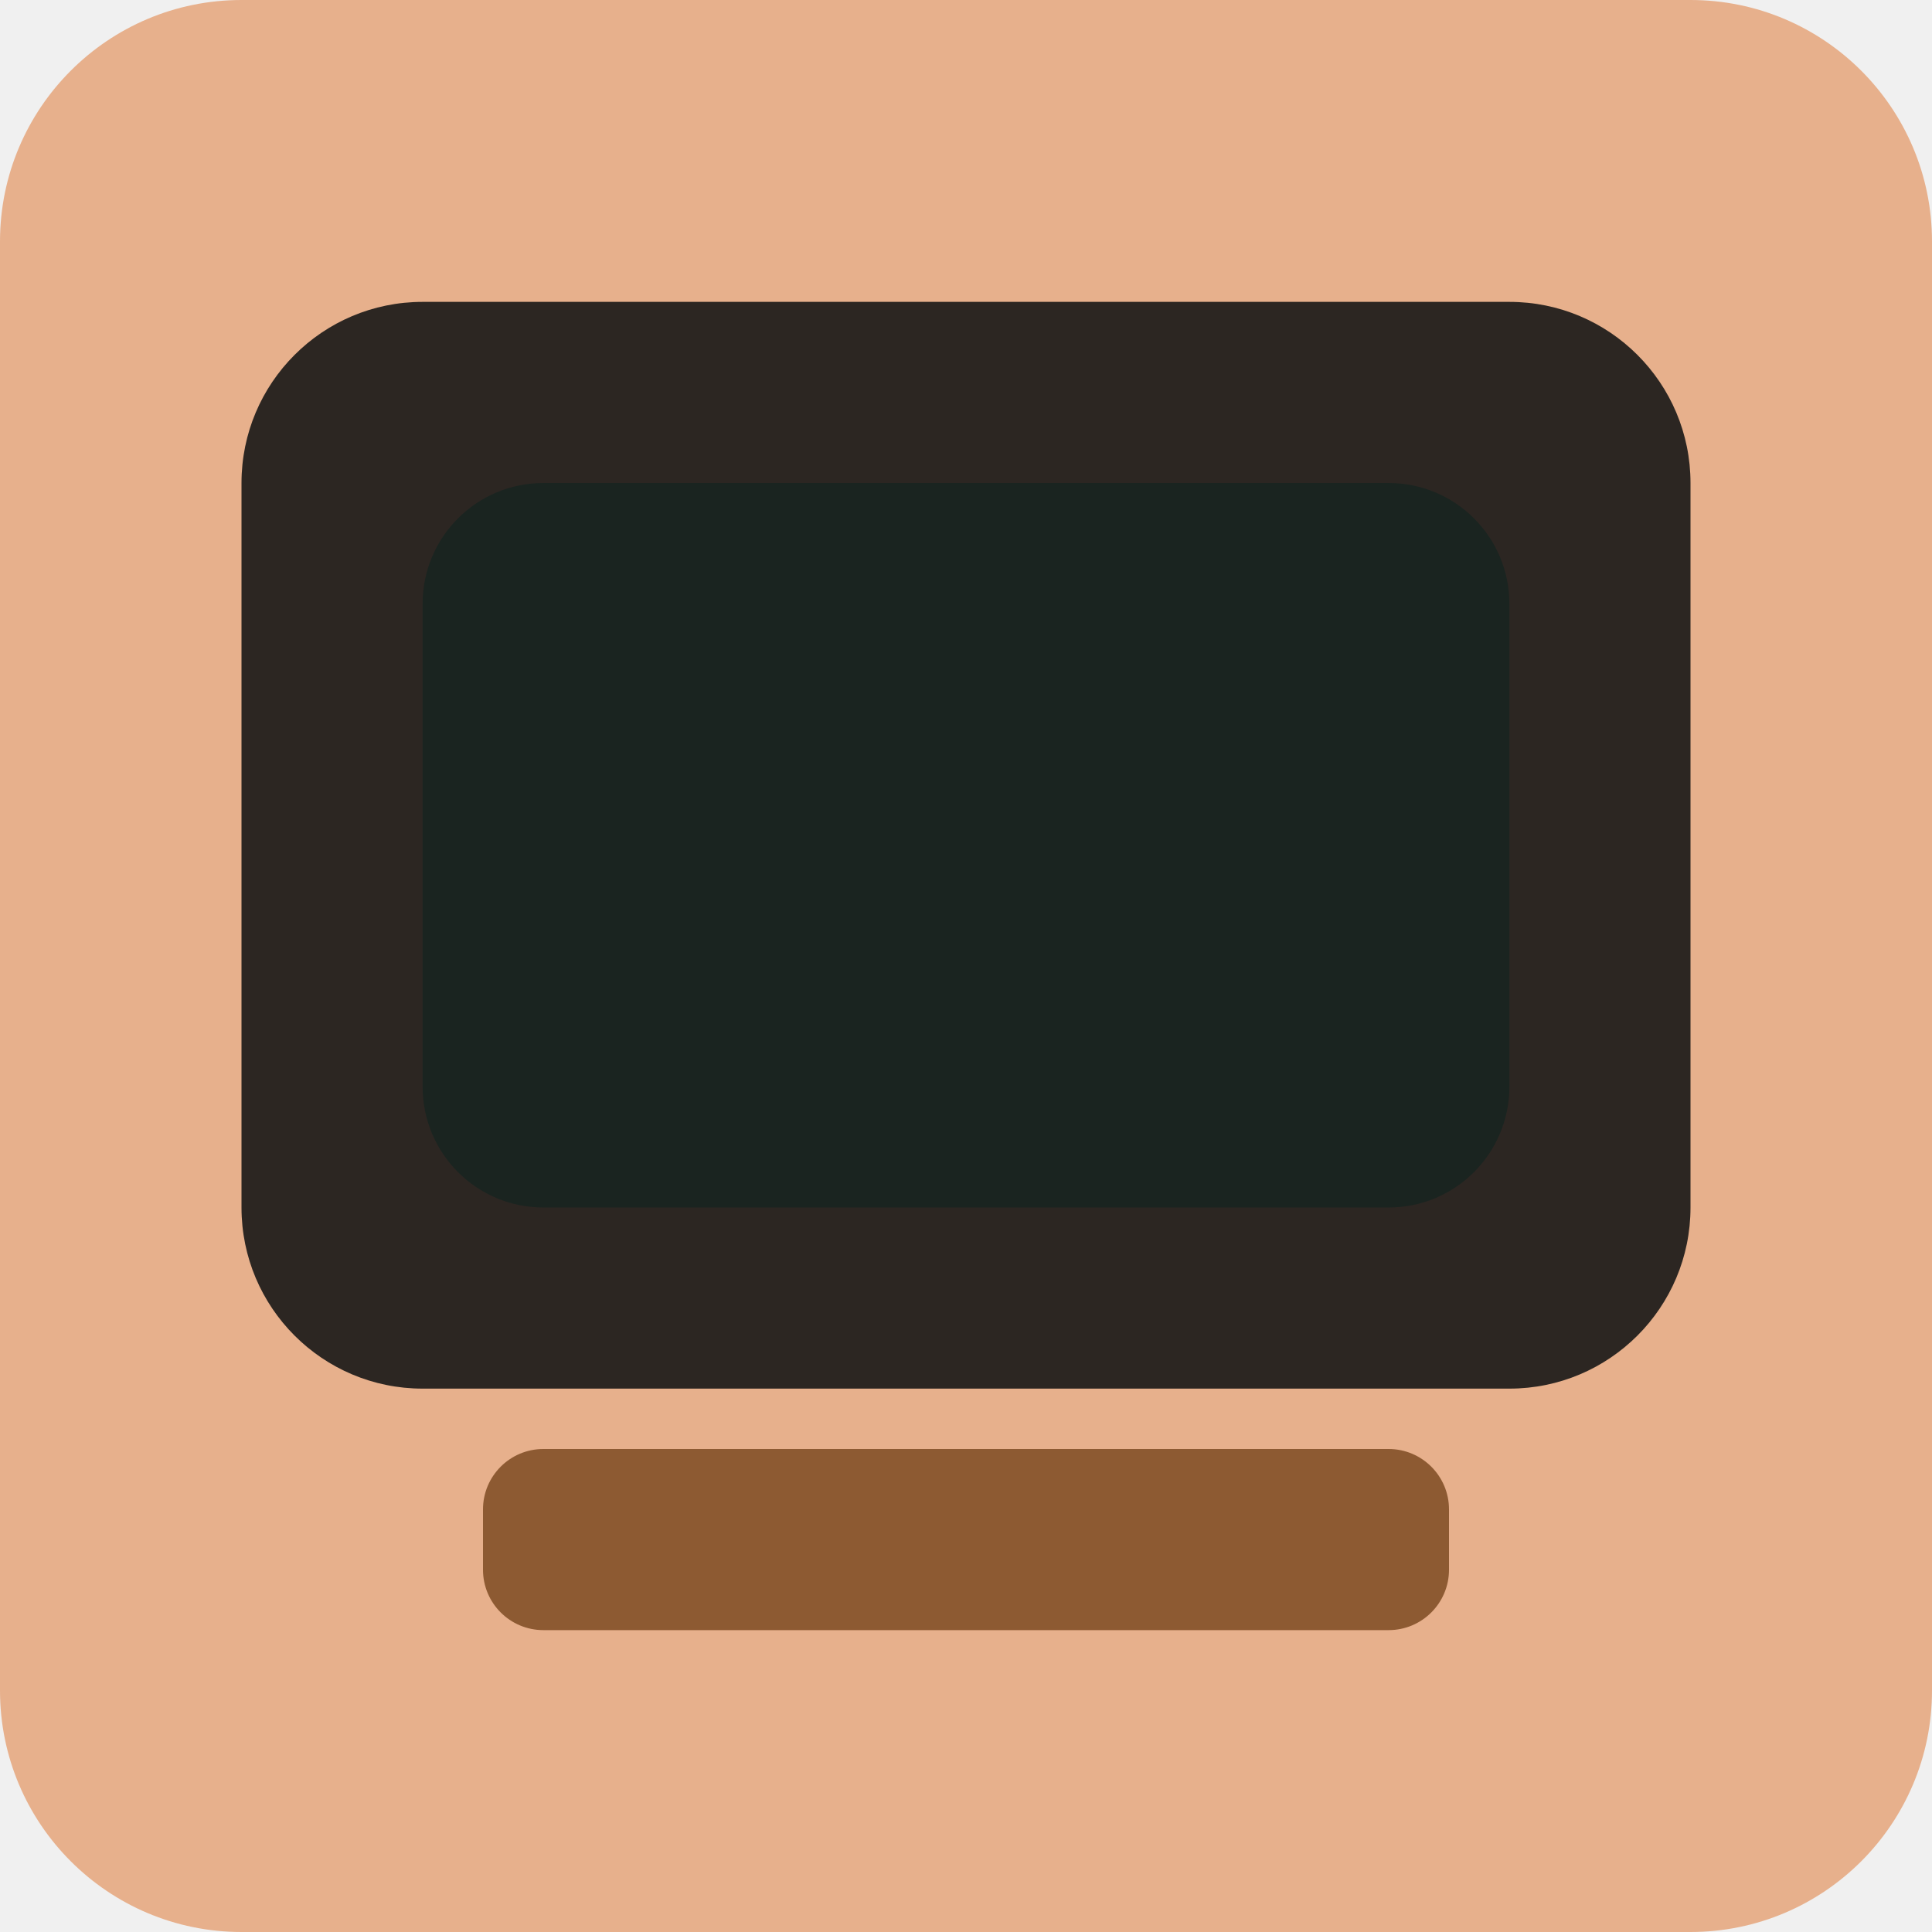
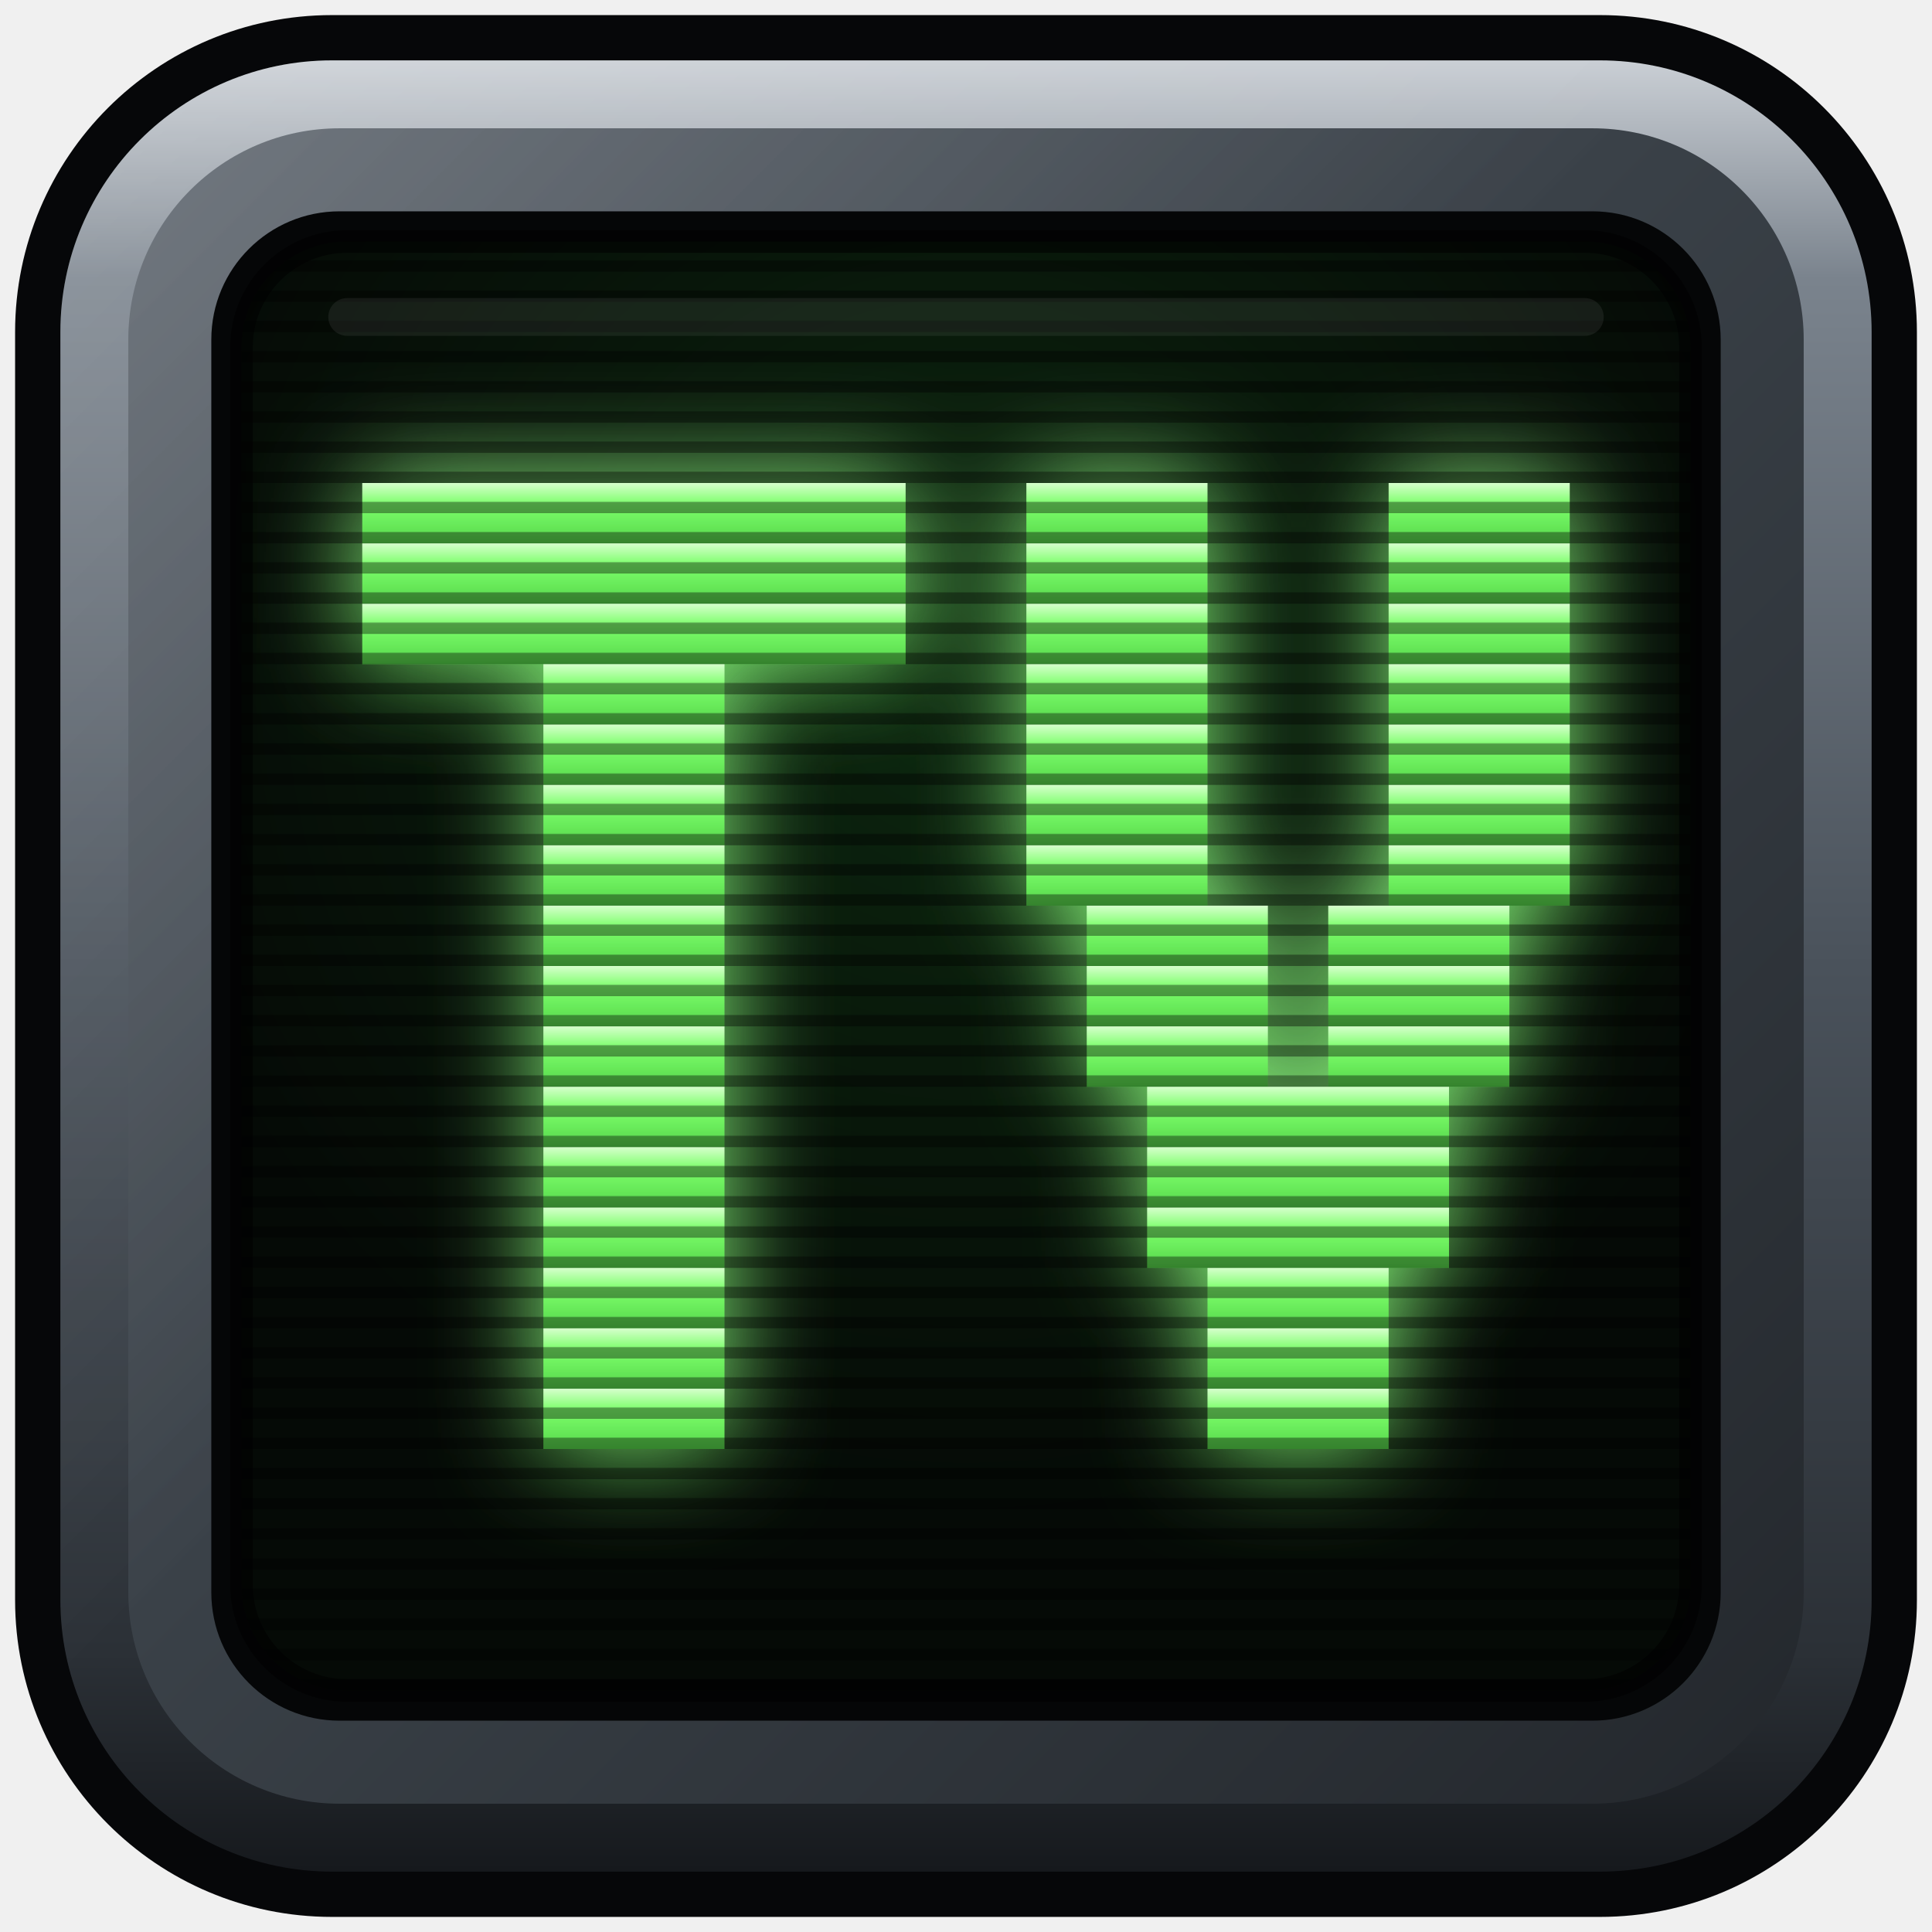
- <svg xmlns="http://www.w3.org/2000/svg" viewBox="0 0 32 32">
-   <rect width="32" height="32" rx="4" fill="#e7b08c" />
-   <rect x="4" y="5" width="24" height="18" rx="3" fill="#2c2622" />
-   <rect x="7" y="8" width="18" height="12" rx="2" fill="#1a2420" />
-   <rect x="8" y="24" width="16" height="3" rx="1" fill="#8d5a32" />
+ <svg xmlns="http://www.w3.org/2000/svg" viewBox="0 0 512 512">
+   <style>
+ /* size tiers: the SVG viewport is the rendered icon size, so these pick the hand-pixelled map */
+ .t16,.t32,.rim{display:none}
+ @media (max-width:24px){.vec{display:none}.t16{display:inline}}
+ @media (min-width:24.01px) and (max-width:48px){.vec{display:none}.t32{display:inline}}
+ /* dark tab strips: lift the shadow side of the bevel so the badge keeps its edge */
+ @media (prefers-color-scheme:dark){.pd{fill:#606871}.pn{fill:#4A525B}.po{fill:#464D55}.rim{display:inline}}
+ </style>
+   <defs>
+     <linearGradient id="bza" x1="0" y1="0" x2="0" y2="1">
+       <stop offset="0" stop-color="#C9CED4" />
+       <stop offset=".12" stop-color="#7A838D" />
+       <stop offset=".5" stop-color="#4A525B" />
+       <stop offset=".88" stop-color="#2B3036" />
+       <stop offset="1" stop-color="#16191D" />
+     </linearGradient>
+     <linearGradient id="facea" x1="0" y1="0" x2="1" y2="1">
+       <stop offset="0" stop-color="#5A626B" />
+       <stop offset=".45" stop-color="#3A4148" />
+       <stop offset="1" stop-color="#23272C" />
+     </linearGradient>
+     <radialGradient id="lcda" cx=".5" cy=".3" r=".9">
+       <stop offset="0" stop-color="#0C260F" />
+       <stop offset=".65" stop-color="#050A06" />
+     </radialGradient>
+     <linearGradient id="pha" x1="0" y1="0" x2="0" y2="1">
+       <stop offset="0" stop-color="#D6FFCC" />
+       <stop offset=".35" stop-color="#7CFF6B" />
+       <stop offset="1" stop-color="#56D64A" />
+     </linearGradient>
+     <filter id="glowa" x="-30%" y="-30%" width="160%" height="160%">
+       <feGaussianBlur stdDeviation="14" result="b" />
+       <feMerge>
+         <feMergeNode in="b" />
+         <feMergeNode in="SourceGraphic" />
+       </feMerge>
+     </filter>
+     <linearGradient id="shinea" x1="0" y1="0" x2="1" y2="1">
+       <stop offset="0" stop-color="#fff" stop-opacity=".16" />
+       <stop offset=".45" stop-color="#fff" stop-opacity="0" />
+     </linearGradient>
+     <pattern id="scana" width="8" height="8" patternUnits="userSpaceOnUse">
+       <rect y="5" width="8" height="3" fill="#000" fill-opacity=".38" />
+     </pattern>
+     <radialGradient id="reca" cx=".38" cy=".32" r=".7">
+       <stop offset="0" stop-color="#FFD9D4" />
+       <stop offset=".25" stop-color="#FF4A3D" />
+       <stop offset="1" stop-color="#9E1C17" />
+     </radialGradient>
+   </defs>
+   <g class="vec">
+     <rect x="4" y="4" width="504" height="504" rx="84" fill="#060709" />
+     <rect x="16" y="16" width="480" height="480" rx="72" fill="url(#bza)" />
+     <rect x="34" y="34" width="444" height="444" rx="56" fill="url(#facea)" />
+     <rect x="16" y="16" width="480" height="480" rx="72" fill="url(#shinea)" />
+     <g transform="translate(0.0 0.0) scale(1.0)">
+       <rect x="56" y="56" width="400" height="400" rx="34" fill="#050607" />
+       <rect x="64" y="64" width="384" height="384" rx="28" fill="url(#lcda)" />
+       <g fill="url(#pha)" filter="url(#glowa)">
+         <rect x="96" y="128" width="144" height="16" />
+         <rect x="272" y="128" width="48" height="16" />
+         <rect x="368" y="128" width="48" height="16" />
+         <rect x="96" y="144" width="144" height="16" />
+         <rect x="272" y="144" width="48" height="16" />
+         <rect x="368" y="144" width="48" height="16" />
+         <rect x="96" y="160" width="144" height="16" />
+         <rect x="272" y="160" width="48" height="16" />
+         <rect x="368" y="160" width="48" height="16" />
+         <rect x="144" y="176" width="48" height="16" />
+         <rect x="272" y="176" width="48" height="16" />
+         <rect x="368" y="176" width="48" height="16" />
+         <rect x="144" y="192" width="48" height="16" />
+         <rect x="272" y="192" width="48" height="16" />
+         <rect x="368" y="192" width="48" height="16" />
+         <rect x="144" y="208" width="48" height="16" />
+         <rect x="272" y="208" width="48" height="16" />
+         <rect x="368" y="208" width="48" height="16" />
+         <rect x="144" y="224" width="48" height="16" />
+         <rect x="272" y="224" width="48" height="16" />
+         <rect x="368" y="224" width="48" height="16" />
+         <rect x="144" y="240" width="48" height="16" />
+         <rect x="288" y="240" width="48" height="16" />
+         <rect x="352" y="240" width="48" height="16" />
+         <rect x="144" y="256" width="48" height="16" />
+         <rect x="288" y="256" width="48" height="16" />
+         <rect x="352" y="256" width="48" height="16" />
+         <rect x="144" y="272" width="48" height="16" />
+         <rect x="288" y="272" width="48" height="16" />
+         <rect x="352" y="272" width="48" height="16" />
+         <rect x="144" y="288" width="48" height="16" />
+         <rect x="304" y="288" width="80" height="16" />
+         <rect x="144" y="304" width="48" height="16" />
+         <rect x="304" y="304" width="80" height="16" />
+         <rect x="144" y="320" width="48" height="16" />
+         <rect x="304" y="320" width="80" height="16" />
+         <rect x="144" y="336" width="48" height="16" />
+         <rect x="320" y="336" width="48" height="16" />
+         <rect x="144" y="352" width="48" height="16" />
+         <rect x="320" y="352" width="48" height="16" />
+         <rect x="144" y="368" width="48" height="16" />
+         <rect x="320" y="368" width="48" height="16" />
+       </g>
+       <g fill="#E33" />
+       <rect x="64" y="64" width="384" height="384" rx="28" fill="url(#scana)" />
+       <rect x="64" y="64" width="384" height="384" rx="28" fill="none" stroke="#000" stroke-opacity=".6" stroke-width="6" />
+       <path d="M92 84h328" stroke="#fff" stroke-opacity=".07" stroke-width="10" stroke-linecap="round" />
+     </g>
+     <rect class="rim" x="5" y="5" width="502" height="502" rx="83" fill="none" stroke="#8A939D" stroke-width="6" />
+   </g>
+   <svg class="t16" viewBox="0 0 16 16" width="512" height="512" shape-rendering="crispEdges">
+     <path class="pl" fill="#767E87" d="M1 0h14v1h-14zM0 1h1v1h-1zM0 2h1v1h-1zM0 3h1v1h-1zM0 4h1v1h-1zM0 5h1v1h-1zM0 6h1v1h-1zM0 7h1v1h-1zM0 8h1v1h-1zM0 9h1v1h-1zM0 10h1v1h-1zM0 11h1v1h-1zM0 12h1v1h-1zM0 13h1v1h-1zM0 14h1v1h-1z" />
+     <path class="pn" fill="#343A41" d="M1 1h1v1h-1zM14 1h1v1h-1zM1 14h1v1h-1zM14 14h1v1h-1z" />
+     <path class="pk" fill="#050A06" d="M2 1h12v1h-12zM1 2h14v1h-14zM1 3h1v1h-1zM8 3h1v1h-1zM11 3h1v1h-1zM14 3h1v1h-1zM1 6h1v1h-1zM1 7h2v1h-2zM7 7h1v1h-1zM1 8h2v1h-2zM7 8h1v1h-1zM1 9h2v1h-2zM7 9h2v1h-2zM14 9h1v1h-1zM1 10h2v1h-2zM7 10h2v1h-2zM14 10h1v1h-1zM1 11h2v1h-2zM7 11h3v1h-3zM13 11h2v1h-2zM1 12h3v1h-3zM6 12h5v1h-5zM12 12h3v1h-3zM1 13h14v1h-14zM2 14h12v1h-12z" />
+     <path class="pd" fill="#1E2226" d="M15 1h1v1h-1zM15 2h1v1h-1zM15 3h1v1h-1zM15 4h1v1h-1zM15 5h1v1h-1zM15 6h1v1h-1zM15 7h1v1h-1zM15 8h1v1h-1zM15 9h1v1h-1zM15 10h1v1h-1zM15 11h1v1h-1zM15 12h1v1h-1zM15 13h1v1h-1zM15 14h1v1h-1zM1 15h14v1h-14z" />
+     <path class="pE" fill="#0C260F" d="M2 3h6v1h-6zM9 3h2v1h-2zM12 3h2v1h-2zM1 4h1v1h-1zM8 4h1v1h-1zM11 4h1v1h-1zM14 4h1v1h-1zM1 5h1v1h-1zM8 5h1v1h-1zM11 5h1v1h-1zM14 5h1v1h-1zM2 6h2v1h-2zM6 6h3v1h-3zM11 6h1v1h-1zM14 6h1v1h-1zM3 7h1v1h-1zM6 7h1v1h-1zM8 7h1v1h-1zM11 7h1v1h-1zM14 7h1v1h-1zM3 8h1v1h-1zM6 8h1v1h-1zM8 8h1v1h-1zM11 8h1v1h-1zM14 8h1v1h-1zM3 9h1v1h-1zM6 9h1v1h-1zM9 9h1v1h-1zM13 9h1v1h-1zM3 10h1v1h-1zM6 10h1v1h-1zM9 10h1v1h-1zM13 10h1v1h-1zM3 11h1v1h-1zM6 11h1v1h-1zM10 11h1v1h-1zM12 11h1v1h-1zM4 12h2v1h-2zM11 12h1v1h-1z" />
+     <path class="pg" fill="#7CFF6B" d="M2 4h6v1h-6zM9 4h2v1h-2zM12 4h2v1h-2zM2 5h6v1h-6zM9 5h2v1h-2zM12 5h2v1h-2zM4 6h2v1h-2zM9 6h2v1h-2zM12 6h2v1h-2zM4 7h2v1h-2zM9 7h2v1h-2zM12 7h2v1h-2zM4 8h2v1h-2zM9 8h2v1h-2zM12 8h2v1h-2zM4 9h2v1h-2zM10 9h3v1h-3zM4 10h2v1h-2zM10 10h3v1h-3zM4 11h2v1h-2zM11 11h1v1h-1z" />
+   </svg>
+   <svg class="t32" viewBox="0 0 32 32" width="512" height="512" shape-rendering="crispEdges">
+     <path class="po" fill="#060709" d="M1 0h30v1h-30zM0 1h2v1h-2zM30 1h2v1h-2zM0 2h1v1h-1zM31 2h1v1h-1zM0 3h1v1h-1zM3 3h26v1h-26zM31 3h1v1h-1zM0 4h1v1h-1zM3 4h1v1h-1zM28 4h1v1h-1zM31 4h1v1h-1zM0 5h1v1h-1zM3 5h1v1h-1zM28 5h1v1h-1zM31 5h1v1h-1zM0 6h1v1h-1zM3 6h1v1h-1zM28 6h1v1h-1zM31 6h1v1h-1zM0 7h1v1h-1zM3 7h1v1h-1zM28 7h1v1h-1zM31 7h1v1h-1zM0 8h1v1h-1zM3 8h1v1h-1zM28 8h1v1h-1zM31 8h1v1h-1zM0 9h1v1h-1zM3 9h1v1h-1zM28 9h1v1h-1zM31 9h1v1h-1zM0 10h1v1h-1zM3 10h1v1h-1zM28 10h1v1h-1zM31 10h1v1h-1zM0 11h1v1h-1zM3 11h1v1h-1zM28 11h1v1h-1zM31 11h1v1h-1zM0 12h1v1h-1zM3 12h1v1h-1zM28 12h1v1h-1zM31 12h1v1h-1zM0 13h1v1h-1zM3 13h1v1h-1zM28 13h1v1h-1zM31 13h1v1h-1zM0 14h1v1h-1zM3 14h1v1h-1zM28 14h1v1h-1zM31 14h1v1h-1zM0 15h1v1h-1zM3 15h1v1h-1zM28 15h1v1h-1zM31 15h1v1h-1zM0 16h1v1h-1zM3 16h1v1h-1zM28 16h1v1h-1zM31 16h1v1h-1zM0 17h1v1h-1zM3 17h1v1h-1zM28 17h1v1h-1zM31 17h1v1h-1zM0 18h1v1h-1zM3 18h1v1h-1zM28 18h1v1h-1zM31 18h1v1h-1zM0 19h1v1h-1zM3 19h1v1h-1zM28 19h1v1h-1zM31 19h1v1h-1zM0 20h1v1h-1zM3 20h1v1h-1zM28 20h1v1h-1zM31 20h1v1h-1zM0 21h1v1h-1zM3 21h1v1h-1zM28 21h1v1h-1zM31 21h1v1h-1zM0 22h1v1h-1zM3 22h1v1h-1zM28 22h1v1h-1zM31 22h1v1h-1zM0 23h1v1h-1zM3 23h1v1h-1zM28 23h1v1h-1zM31 23h1v1h-1zM0 24h1v1h-1zM3 24h1v1h-1zM28 24h1v1h-1zM31 24h1v1h-1zM0 25h1v1h-1zM3 25h1v1h-1zM28 25h1v1h-1zM31 25h1v1h-1zM0 26h1v1h-1zM3 26h1v1h-1zM28 26h1v1h-1zM31 26h1v1h-1zM0 27h1v1h-1zM3 27h1v1h-1zM28 27h1v1h-1zM31 27h1v1h-1zM0 28h1v1h-1zM3 28h26v1h-26zM31 28h1v1h-1zM0 29h1v1h-1zM31 29h1v1h-1zM0 30h2v1h-2zM30 30h2v1h-2zM1 31h30v1h-30z" />
+     <path class="ph" fill="#B8BEC6" d="M2 1h28v1h-28zM1 2h1v1h-1zM1 3h1v1h-1zM1 4h1v1h-1zM1 5h1v1h-1zM1 6h1v1h-1zM1 7h1v1h-1zM1 8h1v1h-1zM1 9h1v1h-1zM1 10h1v1h-1zM1 11h1v1h-1zM1 12h1v1h-1zM1 13h1v1h-1zM1 14h1v1h-1zM1 15h1v1h-1zM1 16h1v1h-1zM1 17h1v1h-1zM1 18h1v1h-1zM1 19h1v1h-1zM1 20h1v1h-1zM1 21h1v1h-1zM1 22h1v1h-1zM1 23h1v1h-1zM1 24h1v1h-1zM1 25h1v1h-1zM1 26h1v1h-1zM1 27h1v1h-1zM1 28h1v1h-1zM1 29h1v1h-1z" />
+     <path class="pl" fill="#767E87" d="M2 2h27v1h-27zM2 3h1v1h-1zM2 4h1v1h-1zM2 5h1v1h-1zM2 6h1v1h-1zM2 7h1v1h-1zM2 8h1v1h-1zM2 9h1v1h-1zM2 10h1v1h-1zM2 11h1v1h-1zM2 12h1v1h-1zM2 13h1v1h-1zM2 14h1v1h-1zM2 15h1v1h-1zM2 16h1v1h-1zM2 17h1v1h-1zM2 18h1v1h-1zM2 19h1v1h-1zM2 20h1v1h-1zM2 21h1v1h-1zM2 22h1v1h-1zM2 23h1v1h-1zM2 24h1v1h-1zM2 25h1v1h-1zM2 26h1v1h-1zM2 27h1v1h-1zM2 28h1v1h-1z" />
+     <path class="pn" fill="#343A41" d="M29 2h1v1h-1zM29 3h1v1h-1zM29 4h1v1h-1zM29 5h1v1h-1zM29 6h1v1h-1zM29 7h1v1h-1zM29 8h1v1h-1zM29 9h1v1h-1zM29 10h1v1h-1zM29 11h1v1h-1zM29 12h1v1h-1zM29 13h1v1h-1zM29 14h1v1h-1zM29 15h1v1h-1zM29 16h1v1h-1zM29 17h1v1h-1zM29 18h1v1h-1zM29 19h1v1h-1zM29 20h1v1h-1zM29 21h1v1h-1zM29 22h1v1h-1zM29 23h1v1h-1zM29 24h1v1h-1zM29 25h1v1h-1zM29 26h1v1h-1zM29 27h1v1h-1zM29 28h1v1h-1zM2 29h28v1h-28z" />
+     <path class="pd" fill="#1E2226" d="M30 2h1v1h-1zM30 3h1v1h-1zM30 4h1v1h-1zM30 5h1v1h-1zM30 6h1v1h-1zM30 7h1v1h-1zM30 8h1v1h-1zM30 9h1v1h-1zM30 10h1v1h-1zM30 11h1v1h-1zM30 12h1v1h-1zM30 13h1v1h-1zM30 14h1v1h-1zM30 15h1v1h-1zM30 16h1v1h-1zM30 17h1v1h-1zM30 18h1v1h-1zM30 19h1v1h-1zM30 20h1v1h-1zM30 21h1v1h-1zM30 22h1v1h-1zM30 23h1v1h-1zM30 24h1v1h-1zM30 25h1v1h-1zM30 26h1v1h-1zM30 27h1v1h-1zM30 28h1v1h-1zM30 29h1v1h-1zM2 30h28v1h-28z" />
+     <path class="pk" fill="#050A06" d="M4 4h24v1h-24zM4 5h24v1h-24zM4 6h24v1h-24zM4 7h2v1h-2zM15 7h2v1h-2zM20 7h3v1h-3zM26 7h2v1h-2zM4 8h1v1h-1zM21 8h1v1h-1zM27 8h1v1h-1zM4 9h1v1h-1zM21 9h1v1h-1zM27 9h1v1h-1zM4 10h1v1h-1zM21 10h1v1h-1zM27 10h1v1h-1zM4 11h2v1h-2zM15 11h1v1h-1zM21 11h1v1h-1zM27 11h1v1h-1zM4 12h4v1h-4zM13 12h3v1h-3zM21 12h1v1h-1zM27 12h1v1h-1zM4 13h4v1h-4zM13 13h3v1h-3zM21 13h1v1h-1zM27 13h1v1h-1zM4 14h4v1h-4zM13 14h3v1h-3zM21 14h1v1h-1zM27 14h1v1h-1zM4 15h4v1h-4zM13 15h4v1h-4zM26 15h2v1h-2zM4 16h4v1h-4zM13 16h4v1h-4zM26 16h2v1h-2zM4 17h4v1h-4zM13 17h4v1h-4zM26 17h2v1h-2zM4 18h4v1h-4zM13 18h5v1h-5zM25 18h3v1h-3zM4 19h4v1h-4zM13 19h5v1h-5zM25 19h3v1h-3zM4 20h4v1h-4zM13 20h5v1h-5zM25 20h3v1h-3zM4 21h4v1h-4zM13 21h6v1h-6zM24 21h4v1h-4zM4 22h4v1h-4zM13 22h6v1h-6zM24 22h4v1h-4zM4 23h4v1h-4zM13 23h6v1h-6zM24 23h4v1h-4zM4 24h5v1h-5zM12 24h8v1h-8zM23 24h5v1h-5zM4 25h24v1h-24zM4 26h24v1h-24zM4 27h24v1h-24z" />
+     <path class="pe" fill="#16401A" d="M6 7h9v1h-9zM17 7h3v1h-3zM23 7h3v1h-3zM5 8h1v1h-1zM15 8h2v1h-2zM20 8h1v1h-1zM22 8h1v1h-1zM26 8h1v1h-1zM5 9h1v1h-1zM15 9h2v1h-2zM20 9h1v1h-1zM22 9h1v1h-1zM26 9h1v1h-1zM5 10h1v1h-1zM15 10h2v1h-2zM20 10h1v1h-1zM22 10h1v1h-1zM26 10h1v1h-1zM6 11h3v1h-3zM12 11h3v1h-3zM16 11h1v1h-1zM20 11h1v1h-1zM22 11h1v1h-1zM26 11h1v1h-1zM8 12h1v1h-1zM12 12h1v1h-1zM16 12h1v1h-1zM20 12h1v1h-1zM22 12h1v1h-1zM26 12h1v1h-1zM8 13h1v1h-1zM12 13h1v1h-1zM16 13h1v1h-1zM20 13h1v1h-1zM22 13h1v1h-1zM26 13h1v1h-1zM8 14h1v1h-1zM12 14h1v1h-1zM16 14h1v1h-1zM20 14h1v1h-1zM22 14h1v1h-1zM26 14h1v1h-1zM8 15h1v1h-1zM12 15h1v1h-1zM17 15h1v1h-1zM21 15h1v1h-1zM25 15h1v1h-1zM8 16h1v1h-1zM12 16h1v1h-1zM17 16h1v1h-1zM21 16h1v1h-1zM25 16h1v1h-1zM8 17h1v1h-1zM12 17h1v1h-1zM17 17h1v1h-1zM21 17h1v1h-1zM25 17h1v1h-1zM8 18h1v1h-1zM12 18h1v1h-1zM18 18h1v1h-1zM24 18h1v1h-1zM8 19h1v1h-1zM12 19h1v1h-1zM18 19h1v1h-1zM24 19h1v1h-1zM8 20h1v1h-1zM12 20h1v1h-1zM18 20h1v1h-1zM24 20h1v1h-1zM8 21h1v1h-1zM12 21h1v1h-1zM19 21h1v1h-1zM23 21h1v1h-1zM8 22h1v1h-1zM12 22h1v1h-1zM19 22h1v1h-1zM23 22h1v1h-1zM8 23h1v1h-1zM12 23h1v1h-1zM19 23h1v1h-1zM23 23h1v1h-1zM9 24h3v1h-3zM20 24h3v1h-3z" />
+     <path class="ps" fill="#56D64A" d="M6 8h9v1h-9zM17 8h3v1h-3zM23 8h3v1h-3zM6 10h9v1h-9zM17 10h3v1h-3zM23 10h3v1h-3zM9 12h3v1h-3zM17 12h3v1h-3zM23 12h3v1h-3zM9 14h3v1h-3zM17 14h3v1h-3zM23 14h3v1h-3zM9 16h3v1h-3zM18 16h3v1h-3zM22 16h3v1h-3zM9 18h3v1h-3zM19 18h5v1h-5zM9 20h3v1h-3zM19 20h5v1h-5zM9 22h3v1h-3zM20 22h3v1h-3z" />
+     <path class="pg" fill="#7CFF6B" d="M6 9h9v1h-9zM17 9h3v1h-3zM23 9h3v1h-3zM9 11h3v1h-3zM17 11h3v1h-3zM23 11h3v1h-3zM9 13h3v1h-3zM17 13h3v1h-3zM23 13h3v1h-3zM9 15h3v1h-3zM18 15h3v1h-3zM22 15h3v1h-3zM9 17h3v1h-3zM18 17h3v1h-3zM22 17h3v1h-3zM9 19h3v1h-3zM19 19h5v1h-5zM9 21h3v1h-3zM20 21h3v1h-3zM9 23h3v1h-3zM20 23h3v1h-3z" />
+   </svg>
</svg>
